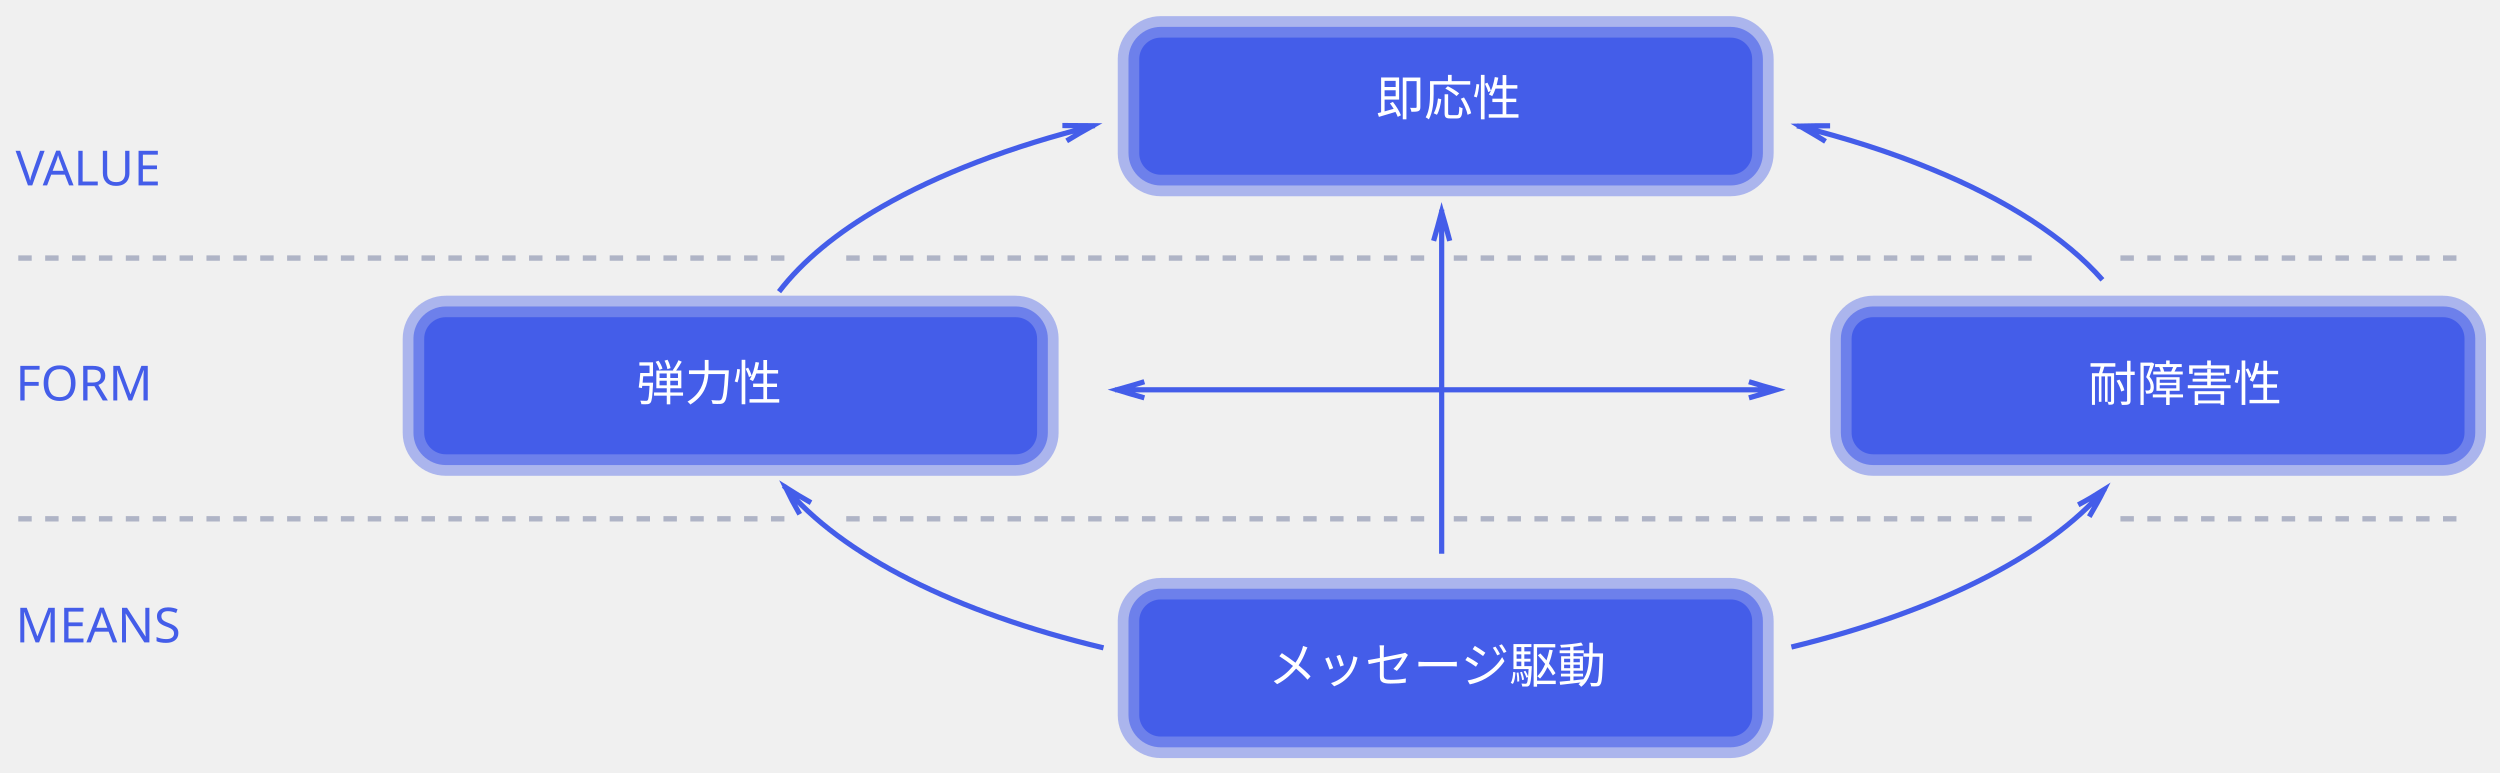
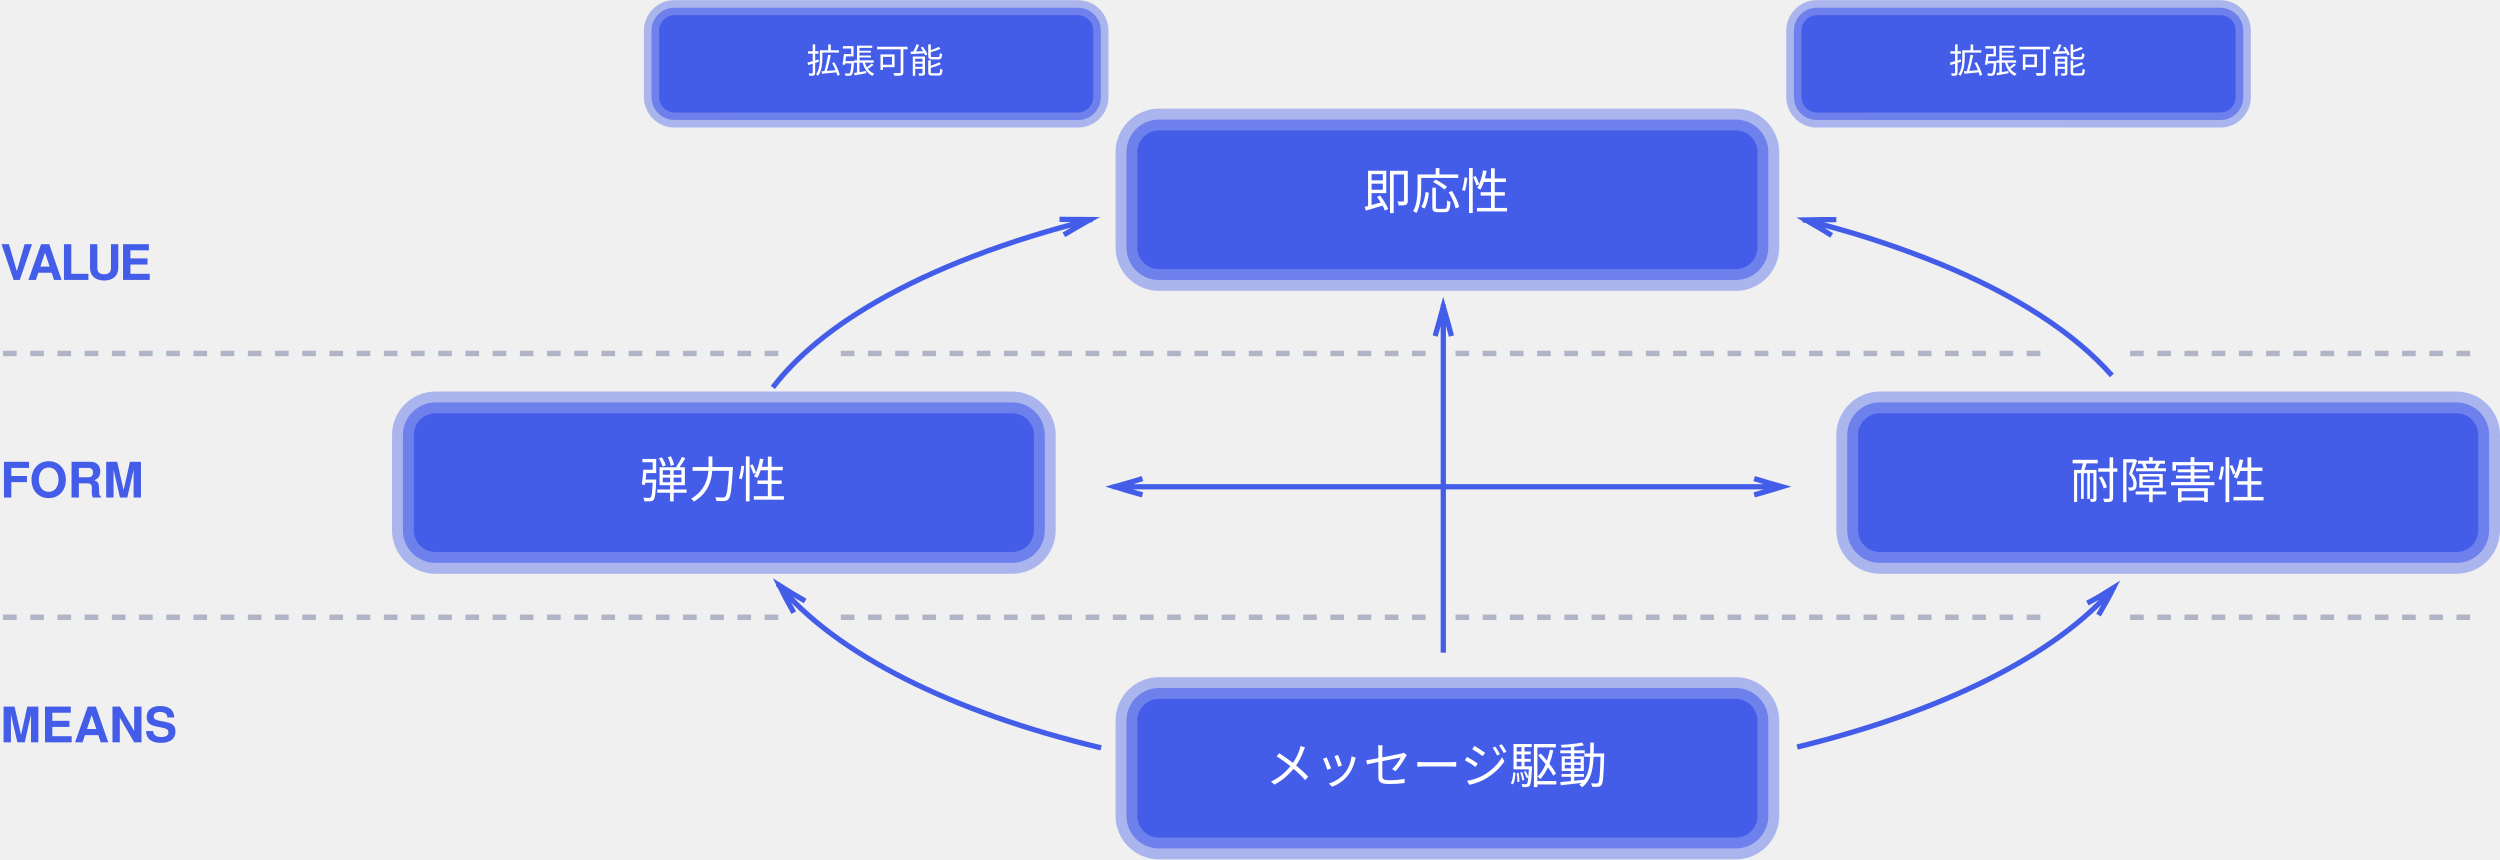
- <svg xmlns="http://www.w3.org/2000/svg" version="1.1" id="Layer_1" x="0px" y="0px" viewBox="0 0 930 287.3" style="enable-background:new 0 0 930 287.3;" xml:space="preserve">
-   <style type="text/css">
- 	.st0{fill:none;stroke:#AFB4C6;stroke-width:2;stroke-miterlimit:10;stroke-dasharray:5;}
- 	.st1{fill:#445DE9;}
- 	.st2{font-family:'HelveticaNeue-Bold';}
- 	.st3{font-size:18px;}
- 	.st4{opacity:0.4;fill:#445DE9;enable-background:new    ;}
- 	.st5{opacity:0.6;fill:#445DE9;enable-background:new    ;}
- 	.st6{fill:#FFFFFF;}
- 	.st7{font-family:'KozGoPr6N-Regular-83pv-RKSJ-H';}
- 	.st8{fill:none;stroke:#445DE9;stroke-width:1.94;stroke-miterlimit:10;}
- </style>
-   <g>
+ <svg xmlns="http://www.w3.org/2000/svg" id="Layer_1" data-name="Layer 1" viewBox="0 0 919.13 315.95">
+   <g id="backlayer">
    <g>
-       <line class="st0" x1="6.8" y1="96" x2="291.8" y2="96" />
-       <line class="st0" x1="314.8" y1="96" x2="533.8" y2="96" />
-       <line class="st0" x1="540.8" y1="96" x2="757.8" y2="96" />
-       <line class="st0" x1="788.8" y1="96" x2="914.8" y2="96" />
+       <line x1="1.13" y1="129.95" x2="286.13" y2="129.95" fill="none" stroke="#afb4c6" stroke-miterlimit="10" stroke-width="2" stroke-dasharray="5" />
+       <line x1="309.13" y1="129.95" x2="528.13" y2="129.95" fill="none" stroke="#afb4c6" stroke-miterlimit="10" stroke-width="2" stroke-dasharray="5" />
+       <line x1="535.13" y1="129.95" x2="752.13" y2="129.95" fill="none" stroke="#afb4c6" stroke-miterlimit="10" stroke-width="2" stroke-dasharray="5" />
+       <line x1="783.13" y1="129.95" x2="909.13" y2="129.95" fill="none" stroke="#afb4c6" stroke-miterlimit="10" stroke-width="2" stroke-dasharray="5" />
    </g>
    <g>
-       <line class="st0" x1="6.8" y1="193" x2="291.8" y2="193" />
-       <line class="st0" x1="314.8" y1="193" x2="531.8" y2="193" />
-       <line class="st0" x1="540.8" y1="193" x2="757.8" y2="193" />
-       <line class="st0" x1="788.8" y1="193" x2="914.8" y2="193" />
+       <line x1="1.13" y1="226.95" x2="286.13" y2="226.95" fill="none" stroke="#afb4c6" stroke-miterlimit="10" stroke-width="2" stroke-dasharray="5" />
+       <line x1="309.13" y1="226.95" x2="526.13" y2="226.95" fill="none" stroke="#afb4c6" stroke-miterlimit="10" stroke-width="2" stroke-dasharray="5" />
+       <line x1="535.13" y1="226.95" x2="752.13" y2="226.95" fill="none" stroke="#afb4c6" stroke-miterlimit="10" stroke-width="2" stroke-dasharray="5" />
+       <line x1="783.13" y1="226.95" x2="909.13" y2="226.95" fill="none" stroke="#afb4c6" stroke-miterlimit="10" stroke-width="2" stroke-dasharray="5" />
    </g>
    <g>
-       <text transform="matrix(1 0 0 1 5.7999 148.965)" class="st1 st2 st3">FORM</text>
-       <text transform="matrix(1 0 0 1 5.7999 238.965)" class="st1 st2 st3">MEANS</text>
-       <text transform="matrix(1 0 0 1 5.7999 68.965)" class="st1 st2 st3">VALUE</text>
+       <text transform="translate(0.13 182.91)" font-size="18" fill="#445de9" font-family="HelveticaNeue-Bold, Helvetica Neue" font-weight="700" style="isolation: isolate">FORM</text>
+       <text transform="translate(0.13 272.91)" font-size="18" fill="#445de9" font-family="HelveticaNeue-Bold, Helvetica Neue" font-weight="700" style="isolation: isolate">MEANS</text>
+       <text transform="translate(0.13 102.91)" font-size="18" fill="#445de9" font-family="HelveticaNeue-Bold, Helvetica Neue" font-weight="700" letter-spacing="-0.05em" style="isolation: isolate">VALUE</text>
    </g>
  </g>
-   <g id="Layer_1_1_">
+   <g id="arrows">
+     <path d="M407.2,89.4c-31.1,7.7-58.2,18.1-79.5,30.4-16.3,9.4-29.2,20-37.9,31.4M395.2,89.4c3.9,0,7.3.1,11.2.1-3.4,1.9-6.3,3.6-9.6,5.6M291.6,223.4c21.3,25.8,63.9,47.2,118.9,60.3M297.5,234c-2-3.5-3.6-6.5-5.3-10,3.3,2.1,6.1,3.8,9.5,5.7m364.7,53.7c53.5-13,95.2-33.8,116.6-58.8m-5.8,10.3c2-3.4,3.7-6.4,5.5-10-3.3,2.1-6.2,3.8-9.6,5.6m9-83.7c-13.8-15.7-35.7-29.8-63.6-41.2a353.91,353.91,0,0,0-50-16.1m12.3,0c-3.9,0-7.3,0-11.3.1,3.4,2,6.3,3.6,9.6,5.7M536.3,120.7v128m-3-116.4c1.1-3.8,2-7,3-10.8,1.1,3.8,2,7,3,10.8M414.8,187.7h246m-235.1,3c-3.6-1-6.6-1.9-10.2-3,3.6-1,6.6-1.9,10.2-3m224.9,6c3.6-1,6.6-1.9,10.2-3-3.6-1-6.6-1.9-10.2-3" transform="translate(-5.67 -8.75)" fill="none" stroke="#445de9" stroke-miterlimit="10" stroke-width="1.94" />
+   </g>
+   <g id="traits">
    <g>
-       <path class="st4" d="M431.8,73c-8.8,0-16-7.2-16-16V22c0-8.8,7.2-16,16-16h212c8.8,0,16,7.2,16,16v35c0,8.8-7.2,16-16,16H431.8z" />
-       <path class="st5" d="M431.8,69c-6.6,0-12-5.4-12-12V22c0-6.6,5.4-12,12-12h212c6.6,0,12,5.4,12,12v35c0,6.6-5.4,12-12,12H431.8z" />
-       <path class="st1" d="M643.8,14h-212c-4.4,0-8,3.6-8,8v35c0,4.4,3.6,8,8,8h212c4.4,0,8-3.6,8-8V22C651.8,17.5,648.2,14,643.8,14z" />
-       <text transform="matrix(1 0 0 1 511.8 42.9651)" class="st6 st7 st3">即応性</text>
      <g>
-         <path class="st4" d="M696.8,177c-8.8,0-16-7.2-16-16v-35c0-8.8,7.2-16,16-16h212c8.8,0,16,7.2,16,16v35c0,8.8-7.2,16-16,16H696.8     z" />
-         <path class="st5" d="M696.8,173c-6.6,0-12-5.4-12-12v-35c0-6.6,5.4-12,12-12h212c6.6,0,12,5.4,12,12v35c0,6.6-5.4,12-12,12H696.8     z" />
-         <path class="st1" d="M908.8,118h-212c-4.4,0-8,3.6-8,8v35c0,4.4,3.6,8,8,8h212c4.4,0,8-3.6,8-8v-35     C916.8,121.5,913.2,118,908.8,118z" />
-         <text transform="matrix(1 0 0 1 776.8 149.2253)" class="st6 st7 st3">耐障害性</text>
+         <path d="M431.8,115.7a16,16,0,0,1-16-16v-35a16,16,0,0,1,16-16h212a16,16,0,0,1,16,16v35a16,16,0,0,1-16,16Z" transform="translate(-5.67 -8.75)" fill="#445de9" opacity="0.4" style="isolation: isolate" />
+         <path d="M431.8,111.7a12,12,0,0,1-12-12v-35a12,12,0,0,1,12-12h212a12,12,0,0,1,12,12v35a12,12,0,0,1-12,12Z" transform="translate(-5.67 -8.75)" fill="#445de9" opacity="0.6" style="isolation: isolate" />
+         <path d="M643.8,56.7h-212a8,8,0,0,0-8,8v35a8,8,0,0,0,8,8h212a8,8,0,0,0,8-8v-35A8,8,0,0,0,643.8,56.7Z" transform="translate(-5.67 -8.75)" fill="#445de9" />
+         <text transform="translate(501 76.92)" font-size="18" fill="#fff" font-family="HelveticaNeue, Helvetica Neue" style="isolation: isolate">即応性</text>
      </g>
      <g>
-         <path class="st4" d="M431.8,282c-8.8,0-16-7.2-16-16v-35c0-8.8,7.2-16,16-16h212c8.8,0,16,7.2,16,16v35c0,8.8-7.2,16-16,16H431.8     z" />
-         <path class="st5" d="M431.8,278c-6.6,0-12-5.4-12-12v-35c0-6.6,5.4-12,12-12h212c6.6,0,12,5.4,12,12v35c0,6.6-5.4,12-12,12H431.8     z" />
-         <path class="st1" d="M643.8,223h-212c-4.4,0-8,3.6-8,8v35c0,4.4,3.6,8,8,8h212c4.4,0,8-3.6,8-8v-35     C651.8,226.5,648.2,223,643.8,223z" />
+         <path d="M253.6,55.65a11.23,11.23,0,0,1-11.2-11.2V20a11.23,11.23,0,0,1,11.2-11.2H402A11.23,11.23,0,0,1,413.2,20v24.5A11.23,11.23,0,0,1,402,55.65Z" transform="translate(-5.67 -8.75)" fill="#445de9" opacity="0.4" style="isolation: isolate" />
+         <path d="M253.6,52.85a8.42,8.42,0,0,1-8.4-8.4V20a8.42,8.42,0,0,1,8.4-8.4H402a8.42,8.42,0,0,1,8.4,8.4v24.5a8.42,8.42,0,0,1-8.4,8.4Z" transform="translate(-5.67 -8.75)" fill="#445de9" opacity="0.6" style="isolation: isolate" />
+         <path d="M402,14.35H253.6A5.62,5.62,0,0,0,248,20v24.5a5.62,5.62,0,0,0,5.6,5.6H402a5.62,5.62,0,0,0,5.6-5.6V20A5.57,5.57,0,0,0,402,14.35Z" transform="translate(-5.67 -8.75)" fill="#445de9" />
+         <text transform="translate(296.53 26.88)" font-size="12.6" fill="#fff" font-family="HelveticaNeue, Helvetica Neue" style="isolation: isolate">拡張可能</text>
      </g>
-       <text transform="matrix(1 0 0 1 471.8 253.9655)" class="st6 st7 st3">メッセージ駆動</text>
      <g>
-         <path class="st4" d="M165.8,177c-8.8,0-16-7.2-16-16v-35c0-8.8,7.2-16,16-16h212c8.8,0,16,7.2,16,16v35c0,8.8-7.2,16-16,16H165.8     z" />
-         <path class="st5" d="M165.8,173c-6.6,0-12-5.4-12-12v-35c0-6.6,5.4-12,12-12h212c6.6,0,12,5.4,12,12v35c0,6.6-5.4,12-12,12H165.8     z" />
-         <path class="st1" d="M377.8,118h-212c-4.4,0-8,3.6-8,8v35c0,4.4,3.6,8,8,8h212c4.4,0,8-3.6,8-8v-35     C385.8,121.5,382.2,118,377.8,118z" />
-         <text transform="matrix(1 0 0 1 236.8 148.965)" class="st6 st7 st3">弾力性</text>
+         <path d="M673.6,55.65a11.23,11.23,0,0,1-11.2-11.2V20a11.23,11.23,0,0,1,11.2-11.2H822A11.23,11.23,0,0,1,833.2,20v24.5A11.23,11.23,0,0,1,822,55.65Z" transform="translate(-5.67 -8.75)" fill="#445de9" opacity="0.4" style="isolation: isolate" />
+         <path d="M673.6,52.85a8.42,8.42,0,0,1-8.4-8.4V20a8.42,8.42,0,0,1,8.4-8.4H822a8.42,8.42,0,0,1,8.4,8.4v24.5a8.42,8.42,0,0,1-8.4,8.4Z" transform="translate(-5.67 -8.75)" fill="#445de9" opacity="0.6" style="isolation: isolate" />
+         <path d="M822,14.35H673.6A5.62,5.62,0,0,0,668,20v24.5a5.62,5.62,0,0,0,5.6,5.6H822a5.62,5.62,0,0,0,5.6-5.6V20A5.57,5.57,0,0,0,822,14.35Z" transform="translate(-5.67 -8.75)" fill="#445de9" />
+         <text transform="translate(716.53 26.88)" font-size="12.6" fill="#fff" font-family="HelveticaNeue, Helvetica Neue" style="isolation: isolate">拡張可能</text>
+       </g>
+       <g>
+         <path d="M696.8,219.7a16,16,0,0,1-16-16v-35a16,16,0,0,1,16-16h212a16,16,0,0,1,16,16v35a16,16,0,0,1-16,16Z" transform="translate(-5.67 -8.75)" fill="#445de9" opacity="0.4" style="isolation: isolate" />
+         <path d="M696.8,215.7a12,12,0,0,1-12-12v-35a12,12,0,0,1,12-12h212a12,12,0,0,1,12,12v35a12,12,0,0,1-12,12Z" transform="translate(-5.67 -8.75)" fill="#445de9" opacity="0.6" style="isolation: isolate" />
+         <path d="M908.8,160.7h-212a8,8,0,0,0-8,8v35a8,8,0,0,0,8,8h212a8,8,0,0,0,8-8v-35A8,8,0,0,0,908.8,160.7Z" transform="translate(-5.67 -8.75)" fill="#445de9" />
+         <text transform="translate(761.13 183.18)" font-size="18" fill="#fff" font-family="HelveticaNeue-Medium, Helvetica Neue" style="isolation: isolate">耐障害性</text>
+       </g>
+       <g>
+         <path d="M431.8,324.7a16,16,0,0,1-16-16v-35a16,16,0,0,1,16-16h212a16,16,0,0,1,16,16v35a16,16,0,0,1-16,16Z" transform="translate(-5.67 -8.75)" fill="#445de9" opacity="0.4" style="isolation: isolate" />
+         <path d="M431.8,320.7a12,12,0,0,1-12-12v-35a12,12,0,0,1,12-12h212a12,12,0,0,1,12,12v35a12,12,0,0,1-12,12Z" transform="translate(-5.67 -8.75)" fill="#445de9" opacity="0.6" style="isolation: isolate" />
+         <path d="M643.8,265.7h-212a8,8,0,0,0-8,8v35a8,8,0,0,0,8,8h212a8,8,0,0,0,8-8v-35A8,8,0,0,0,643.8,265.7Z" transform="translate(-5.67 -8.75)" fill="#445de9" />
+         <text transform="translate(465.24 287.92)" font-size="18" fill="#fff" font-family="HelveticaNeue-Medium, Helvetica Neue" style="isolation: isolate">メッセージ駆動</text>
+       </g>
+       <g>
+         <path d="M165.8,219.7a16,16,0,0,1-16-16v-35a16,16,0,0,1,16-16h212a16,16,0,0,1,16,16v35a16,16,0,0,1-16,16Z" transform="translate(-5.67 -8.75)" fill="#445de9" opacity="0.4" style="isolation: isolate" />
+         <path d="M165.8,215.7a12,12,0,0,1-12-12v-35a12,12,0,0,1,12-12h212a12,12,0,0,1,12,12v35a12,12,0,0,1-12,12Z" transform="translate(-5.67 -8.75)" fill="#445de9" opacity="0.6" style="isolation: isolate" />
+         <path d="M377.8,160.7h-212a8,8,0,0,0-8,8v35a8,8,0,0,0,8,8h212a8,8,0,0,0,8-8v-35A8,8,0,0,0,377.8,160.7Z" transform="translate(-5.67 -8.75)" fill="#445de9" />
+         <text transform="translate(235.13 182.91)" font-size="18" fill="#fff" font-family="HelveticaNeue-Medium, Helvetica Neue" style="isolation: isolate">弾力性</text>
      </g>
    </g>
  </g>
-   <g id="Layer_2">
-     <path class="st8" d="M407.2,46.7c-31.1,7.7-58.2,18.1-79.5,30.4c-16.3,9.4-29.2,20-37.9,31.4 M395.2,46.7c3.9,0,7.3,0.1,11.2,0.1   c-3.4,1.9-6.3,3.6-9.6,5.6 M291.6,180.7c21.3,25.8,63.9,47.2,118.9,60.3 M297.5,191.3c-2-3.5-3.6-6.5-5.3-10   c3.3,2.1,6.1,3.8,9.5,5.7 M666.4,240.7c53.5-13,95.2-33.8,116.6-58.8 M777.2,192.2c2-3.4,3.7-6.4,5.5-10c-3.3,2.1-6.2,3.8-9.6,5.6    M782.1,104.1c-13.8-15.7-35.7-29.8-63.6-41.2c-15-6.2-31.8-11.6-50-16.1 M680.8,46.8c-3.9,0-7.3,0-11.3,0.1c3.4,2,6.3,3.6,9.6,5.7    M536.3,78v128 M533.3,89.6c1.1-3.8,2-7,3-10.8c1.1,3.8,2,7,3,10.8 M414.8,145h246 M425.7,148c-3.6-1-6.6-1.9-10.2-3   c3.6-1,6.6-1.9,10.2-3 M650.6,148c3.6-1,6.6-1.9,10.2-3c-3.6-1-6.6-1.9-10.2-3" />
-   </g>
</svg>
